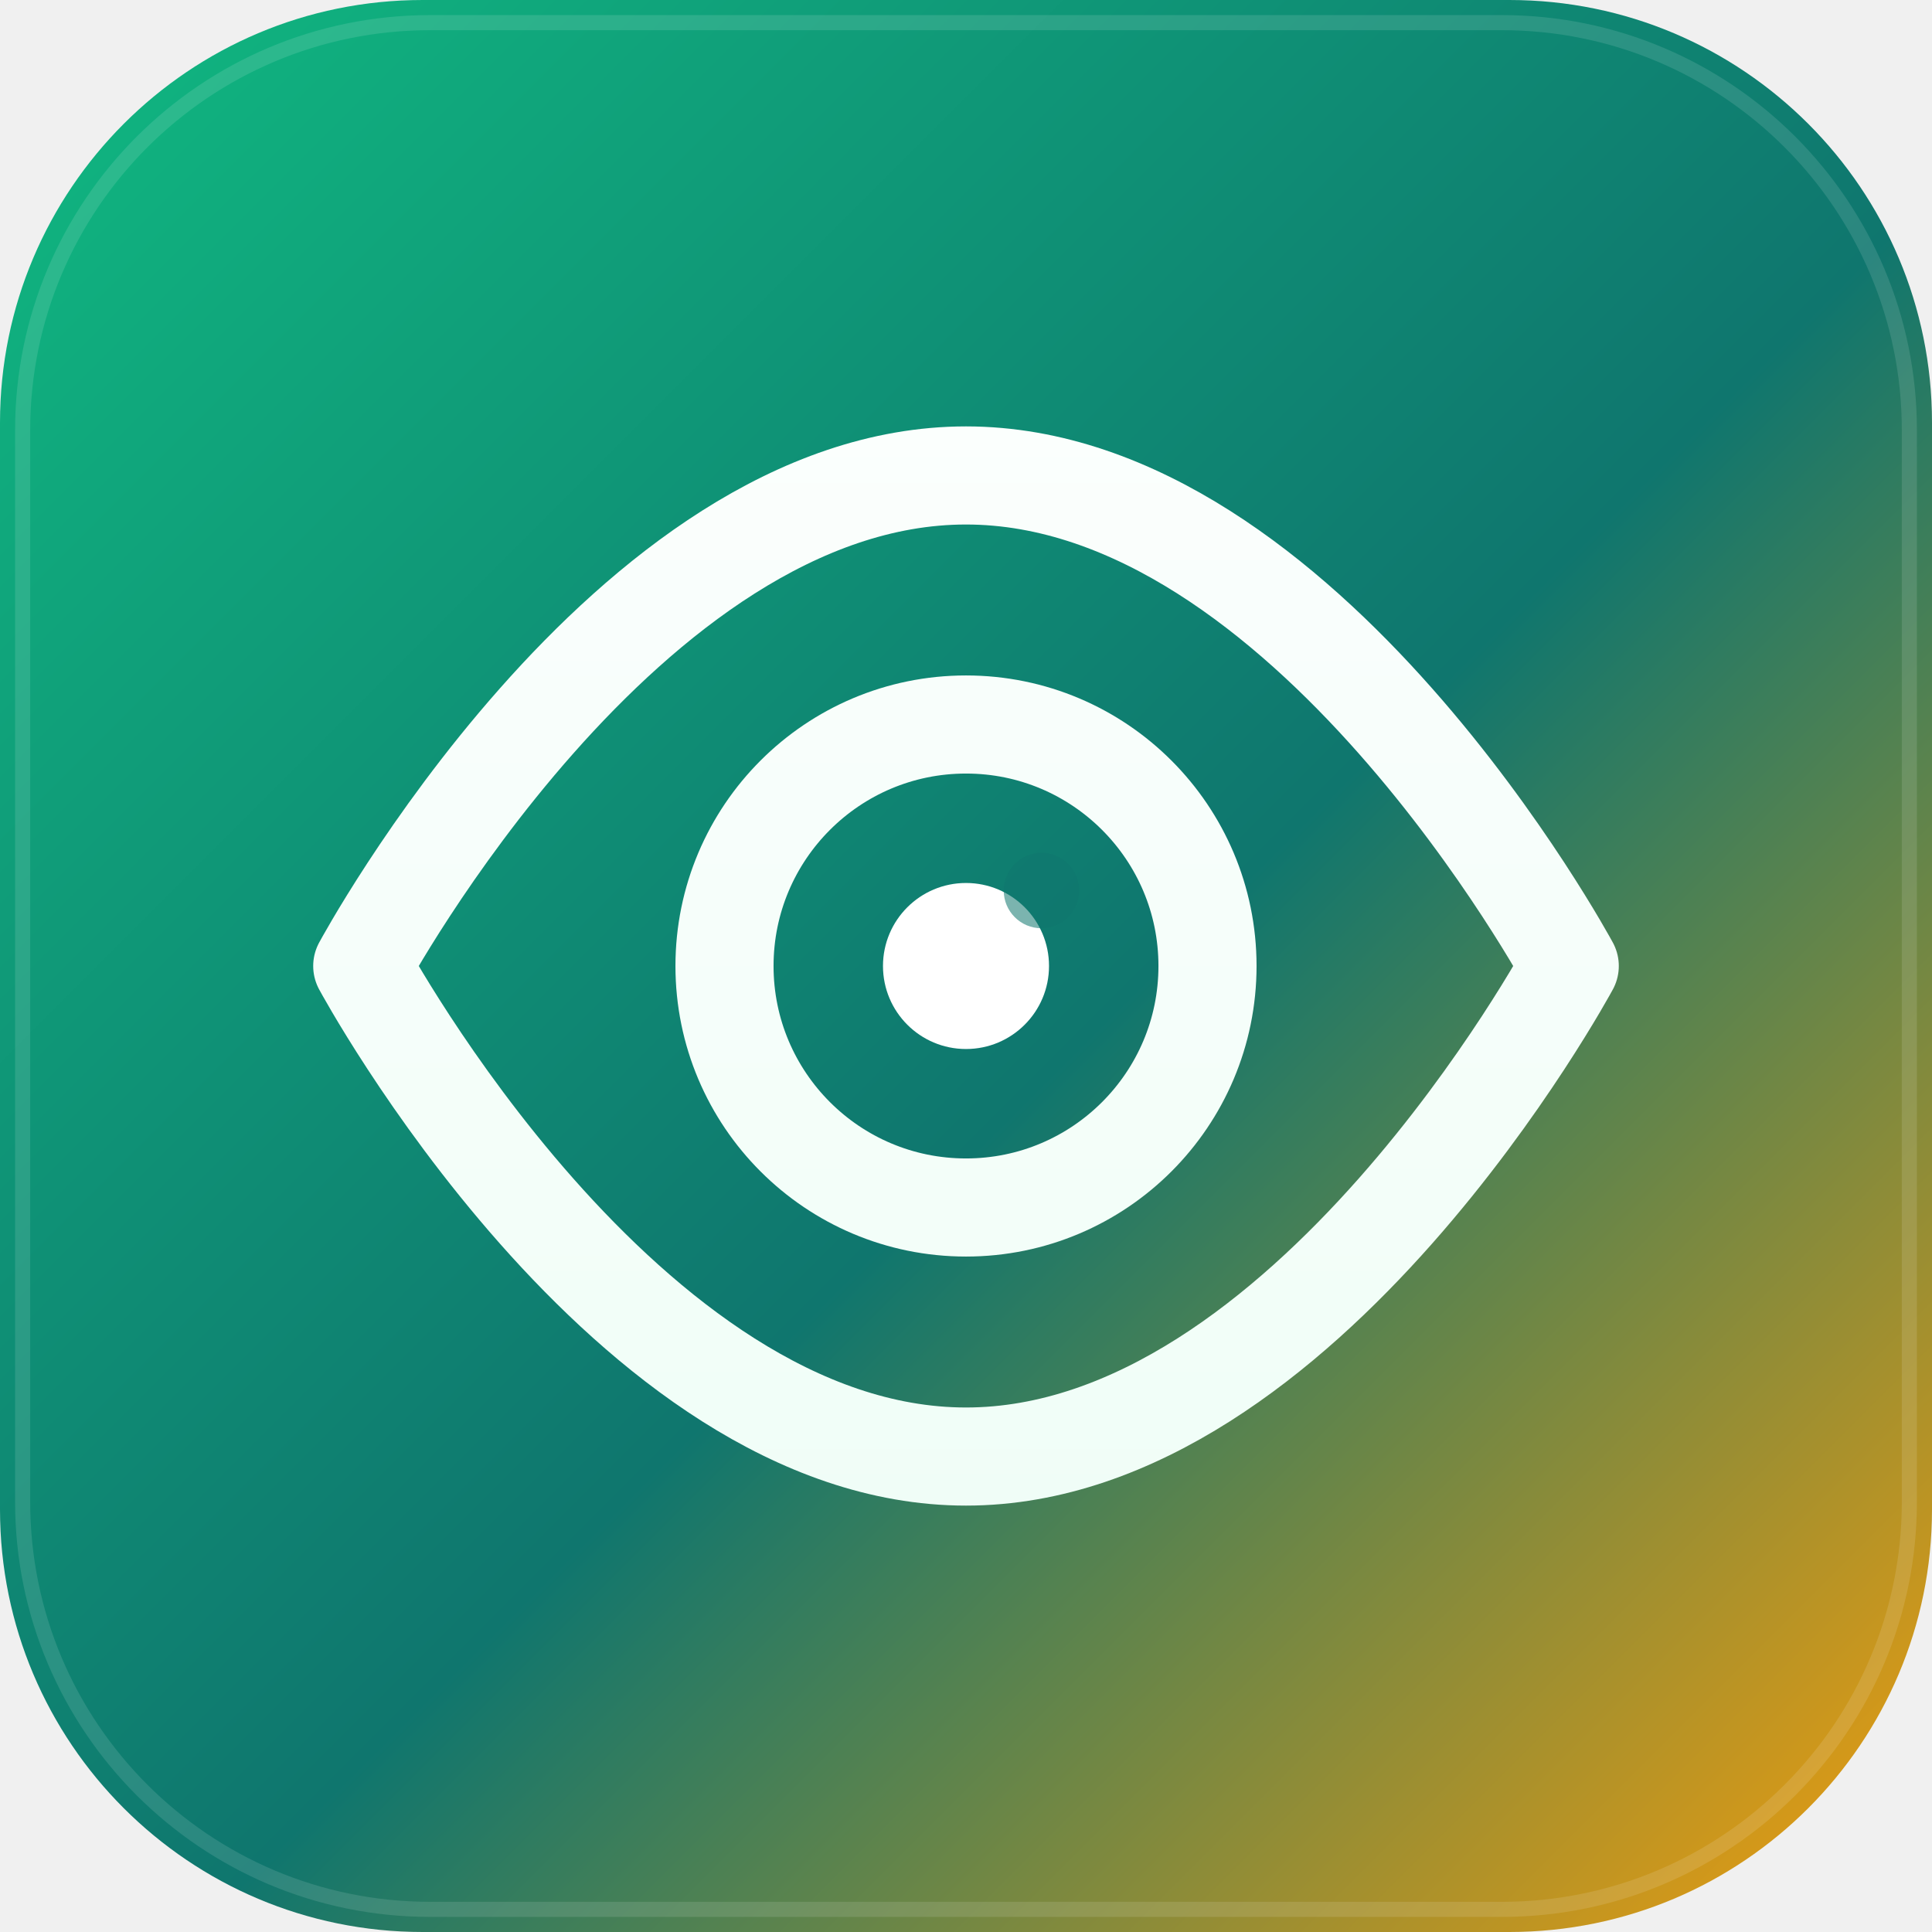
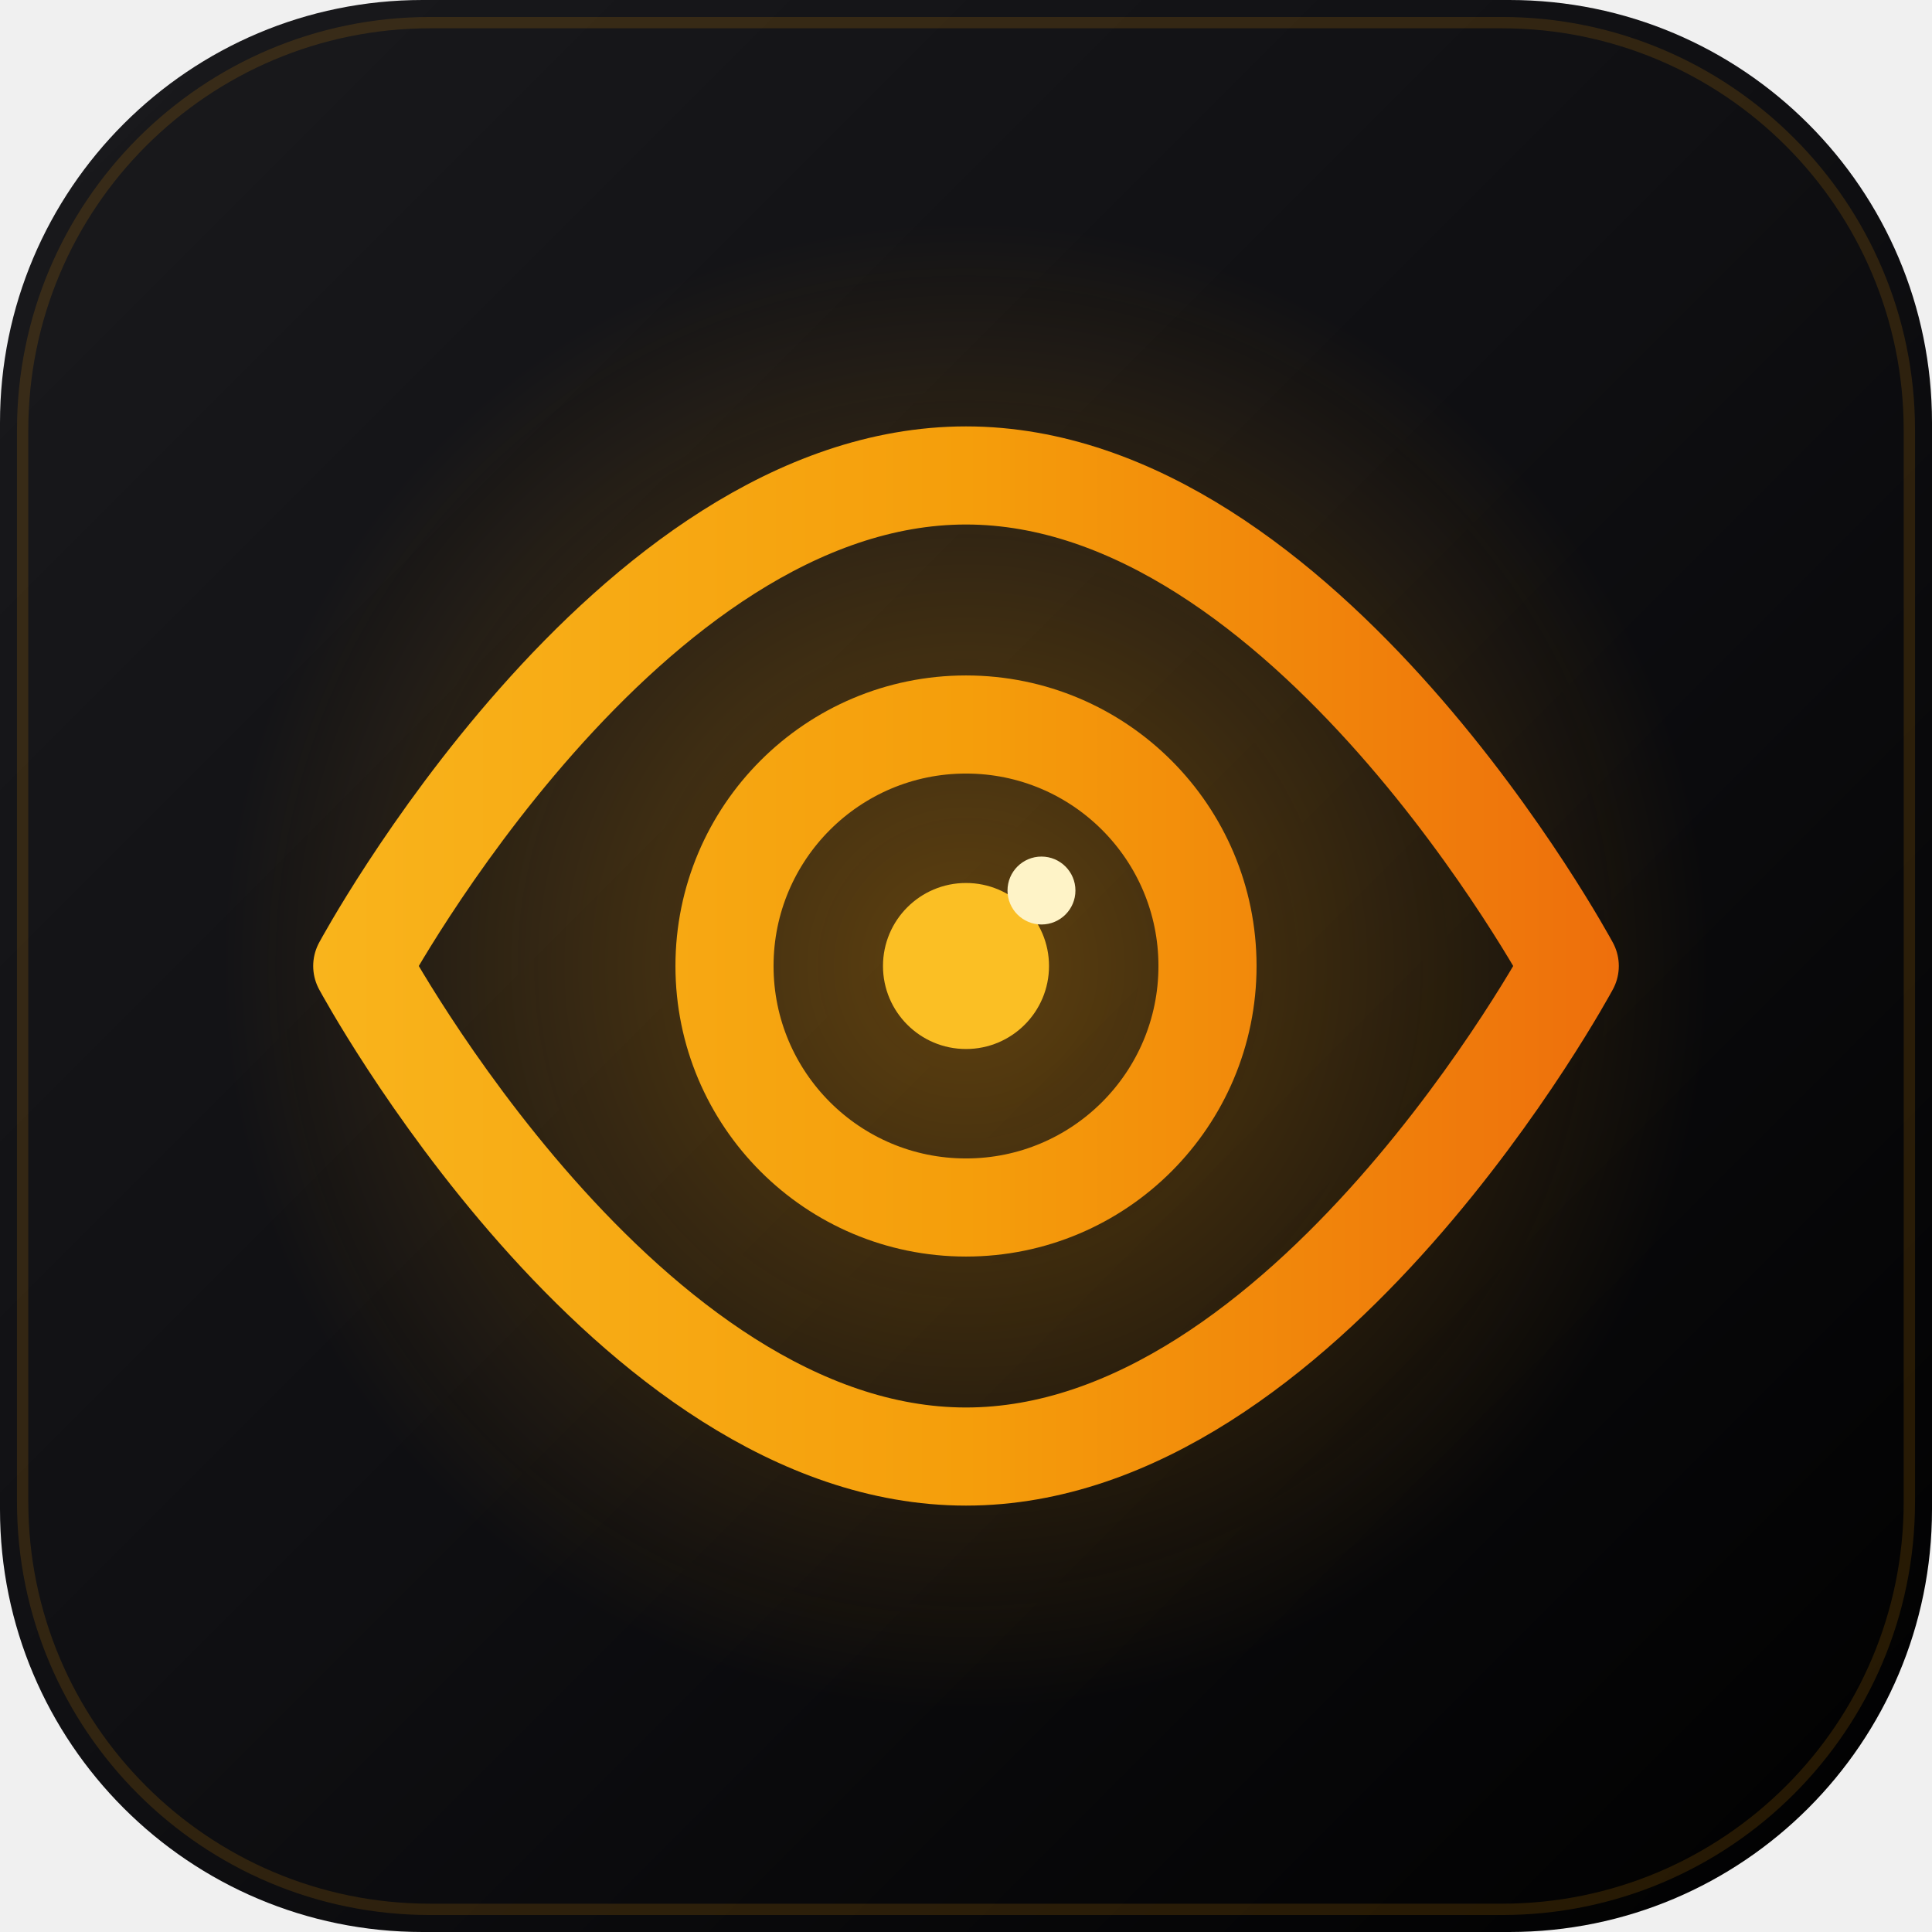
<svg xmlns="http://www.w3.org/2000/svg" width="512" height="512" viewBox="0 0 512 512" fill="none">
  <defs>
    <linearGradient id="bg" x1="0" y1="0" x2="512" y2="512" gradientUnits="userSpaceOnUse">
-       <stop stop-color="#10b981" />
-       <stop offset="0.55" stop-color="#0f766e" />
-       <stop offset="1" stop-color="#f59e0b" />
+       <stop stop-color="#1a1a1d" />
+       <stop offset="0.5" stop-color="#0f0f12" />
+       <stop offset="1" stop-color="#000000" />
    </linearGradient>
-     <linearGradient id="ring" x1="0" y1="0" x2="0" y2="512" gradientUnits="userSpaceOnUse">
-       <stop stop-color="#ffffff" />
-       <stop offset="1" stop-color="#ecfdf5" />
+     <linearGradient id="eyeStroke" x1="0" y1="0" x2="512" y2="0" gradientUnits="userSpaceOnUse">
+       <stop stop-color="#fbbf24" />
+       <stop offset="0.5" stop-color="#f59e0b" />
+       <stop offset="1" stop-color="#ea580c" />
    </linearGradient>
+     <radialGradient id="glow" cx="0.5" cy="0.5" r="0.5">
+       <stop stop-color="#f59e0b" stop-opacity="0.35" />
+       <stop offset="1" stop-color="#f59e0b" stop-opacity="0" />
+     </radialGradient>
  </defs>
  <rect width="512" height="512" rx="112" fill="url(#bg)" />
-   <rect x="6" y="6" width="500" height="500" rx="108" fill="none" stroke="#ffffff" stroke-opacity="0.12" stroke-width="4" />
-   <path d="M96 256s70-130 160-130 160 130 160 130-70 130-160 130S96 256 96 256Z" stroke="url(#ring)" stroke-width="26" stroke-linecap="round" stroke-linejoin="round" />
-   <circle cx="256" cy="256" r="64" stroke="url(#ring)" stroke-width="26" />
-   <circle cx="256" cy="256" r="22" fill="#ffffff" />
-   <circle cx="276" cy="236" r="10" fill="#0f766e" fill-opacity="0.55" />
+   <circle cx="256" cy="256" r="200" fill="url(#glow)" />
+   <rect x="6" y="6" width="500" height="500" rx="108" fill="none" stroke="#f59e0b" stroke-opacity="0.15" stroke-width="3" />
+   <path d="M96 256s70-130 160-130 160 130 160 130-70 130-160 130S96 256 96 256Z" stroke="url(#eyeStroke)" stroke-width="26" stroke-linecap="round" stroke-linejoin="round" fill="none" />
+   <circle cx="256" cy="256" r="64" stroke="url(#eyeStroke)" stroke-width="26" fill="none" />
+   <circle cx="256" cy="256" r="22" fill="#fbbf24" />
+   <circle cx="276" cy="236" r="9" fill="#fef3c7" />
</svg>
